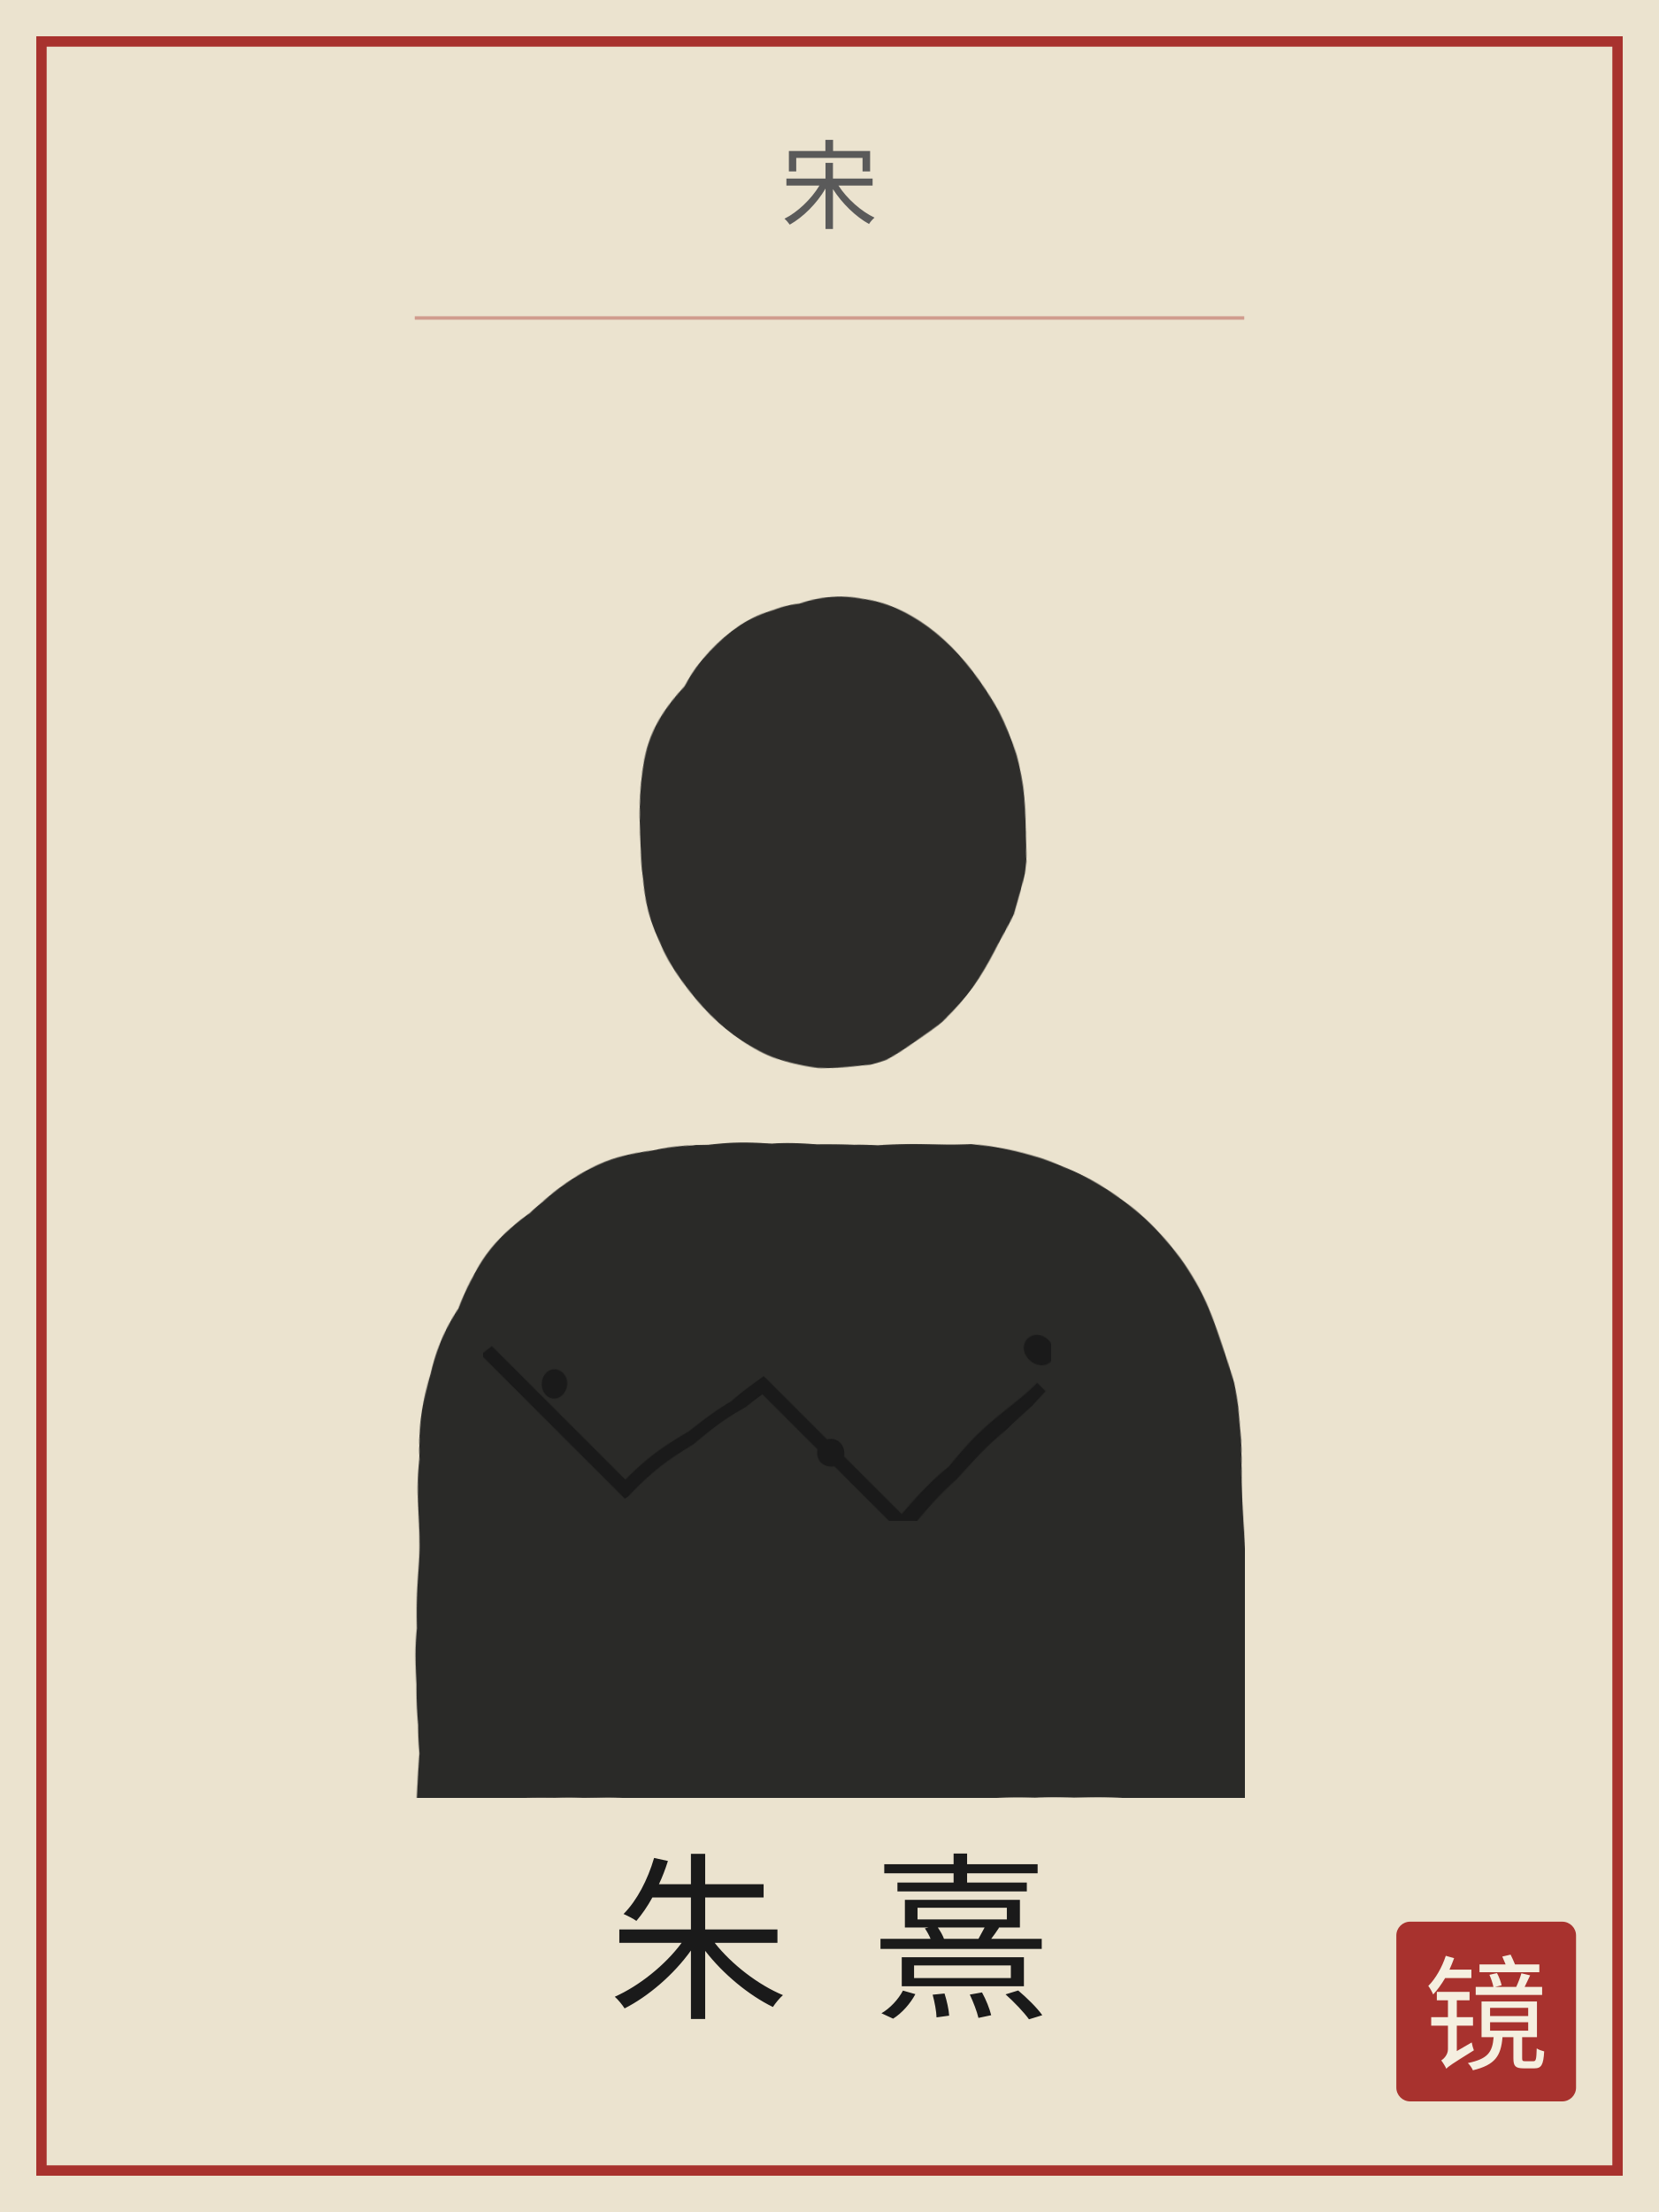
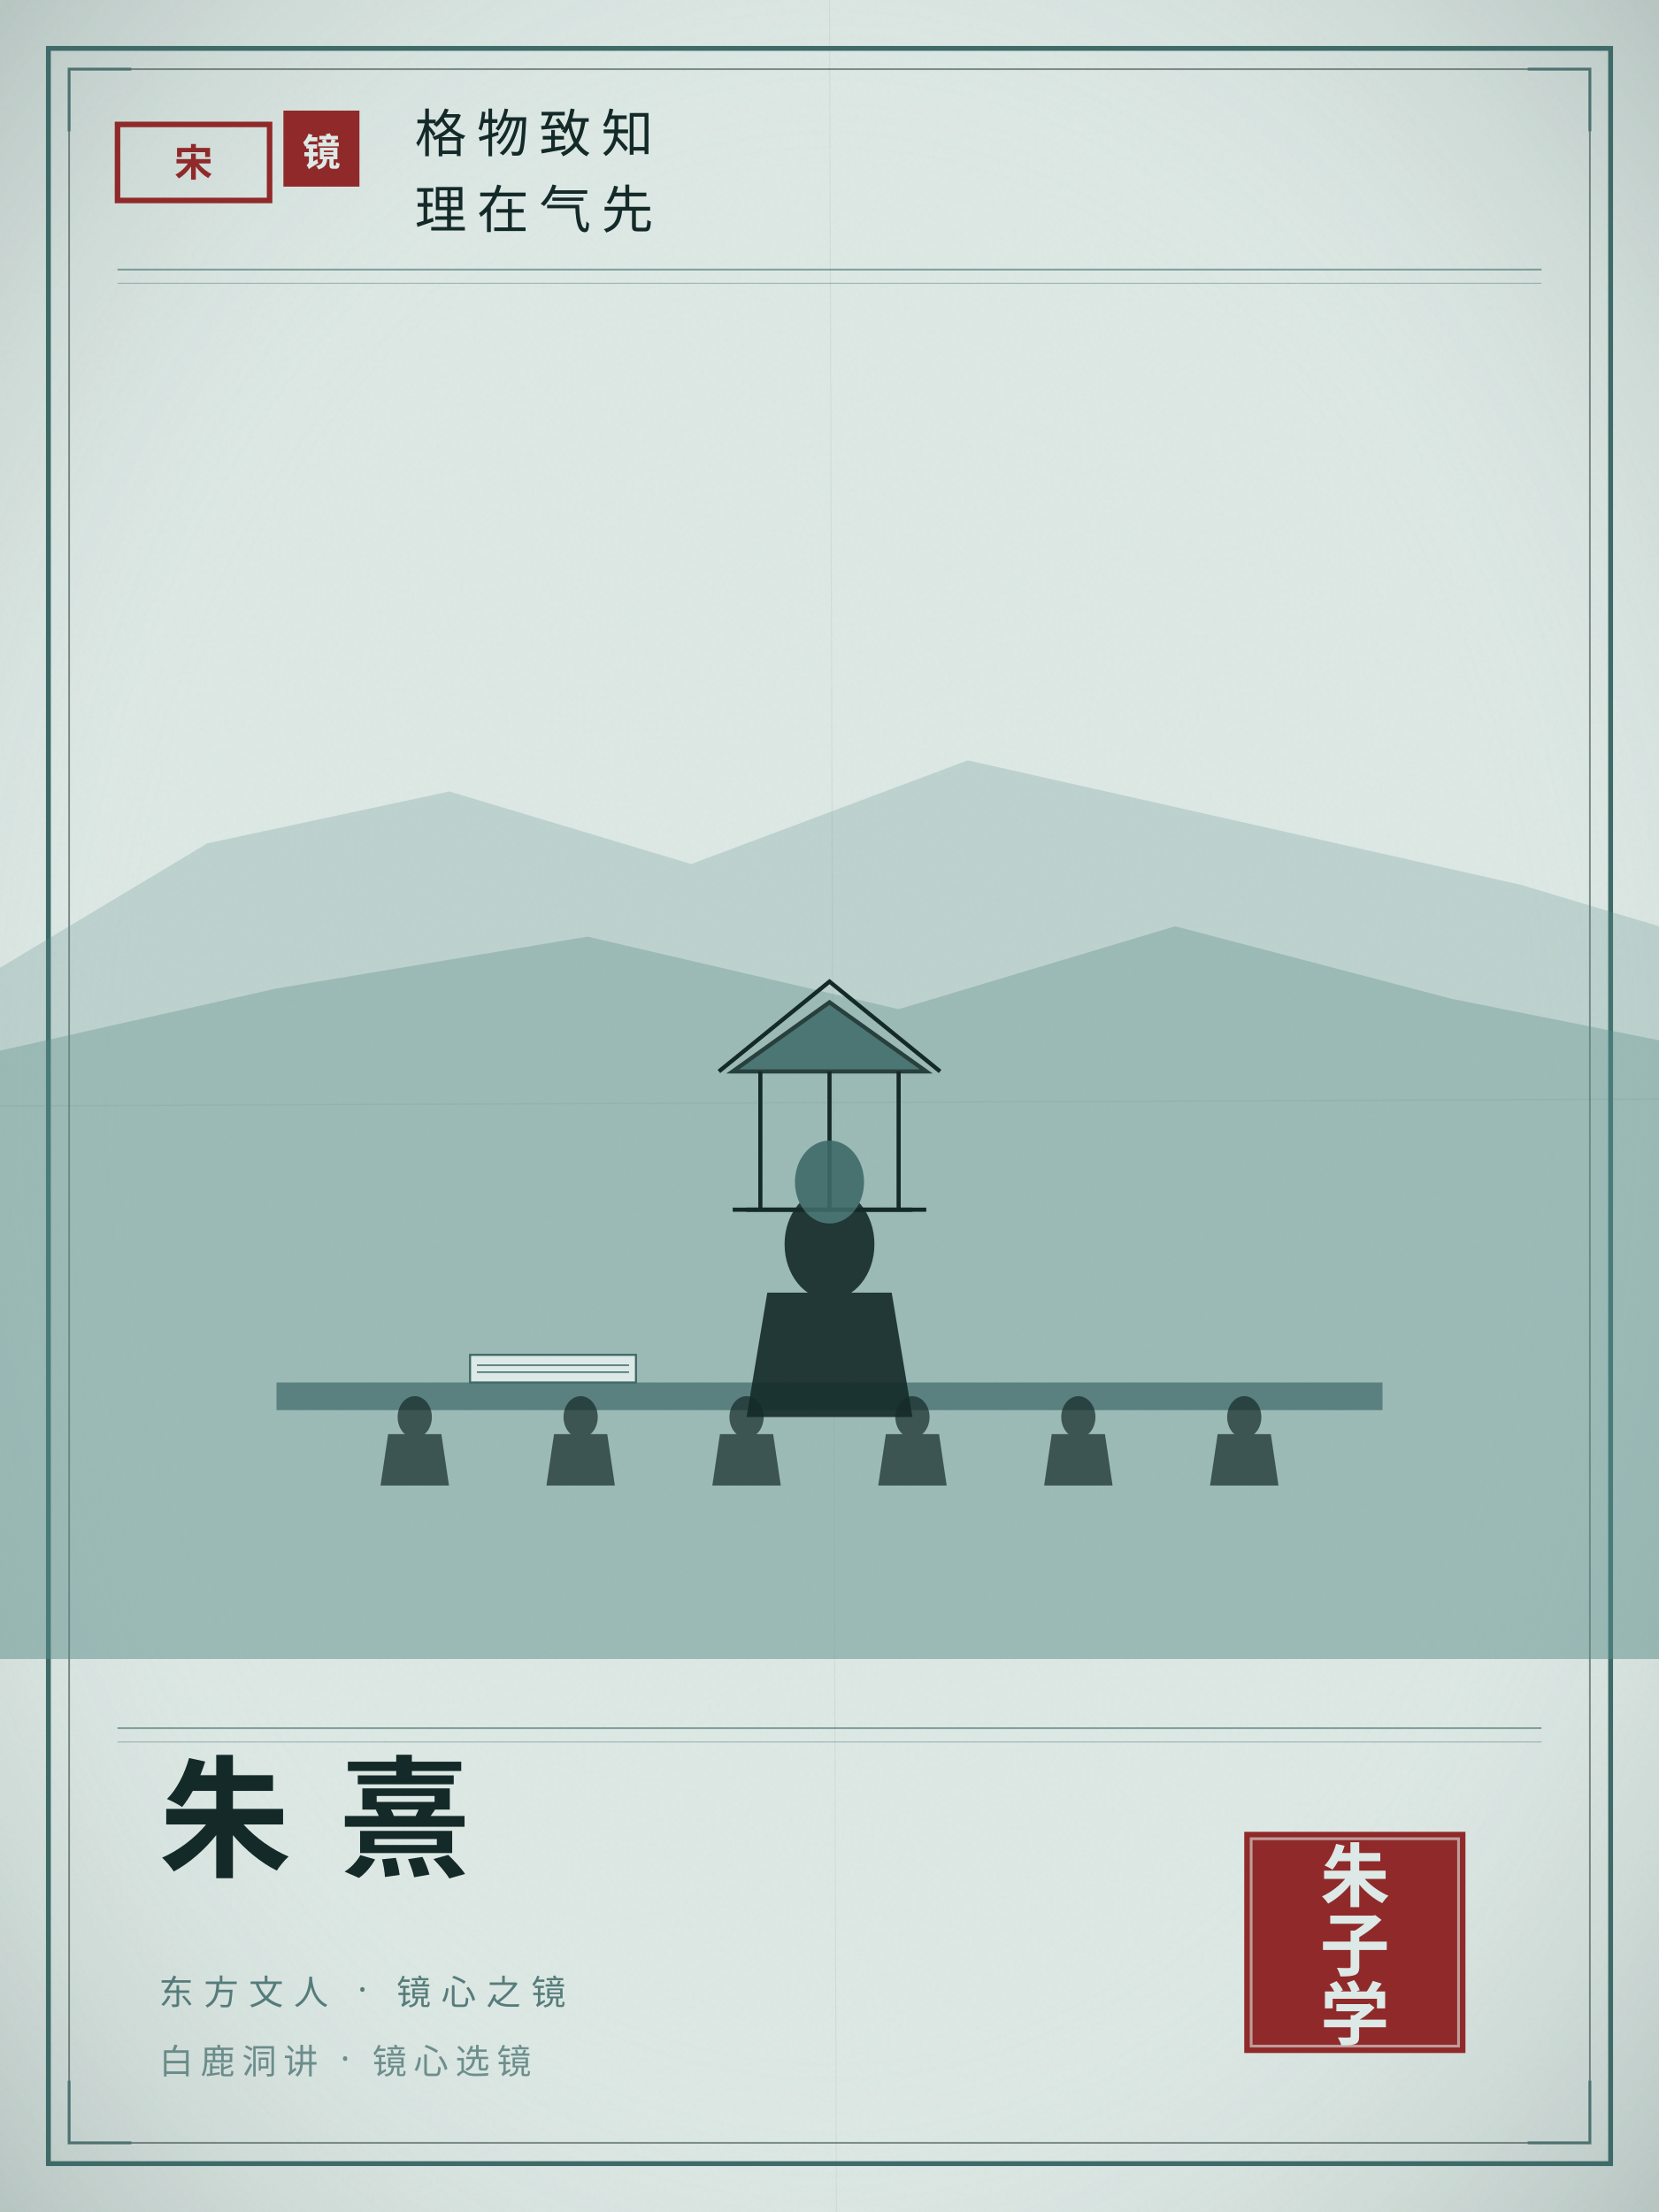
- <svg xmlns="http://www.w3.org/2000/svg" viewBox="0 0 240 320" width="240" height="320" role="img" aria-label="朱熹（宋）">
+ <svg xmlns="http://www.w3.org/2000/svg" viewBox="0 0 480 640" width="480" height="640" preserveAspectRatio="xMidYMid meet">
  <defs>
-     <filter id="rough" x="0" y="0" width="100%" height="100%">
-       <feTurbulence baseFrequency="0.04" numOctaves="2" seed="2" />
-       <feDisplacementMap in="SourceGraphic" scale="1.5" />
+     <filter id="ink-60" x="-10%" y="-10%" width="120%" height="120%">
+       <feTurbulence type="fractalNoise" baseFrequency="0.022" numOctaves="2" seed="60" result="noise" />
+       <feDisplacementMap in="SourceGraphic" in2="noise" scale="2.4" />
+     </filter>
+     <filter id="ink-strong-60" x="-10%" y="-10%" width="120%" height="120%">
+       <feTurbulence type="fractalNoise" baseFrequency="0.045" numOctaves="3" seed="67" result="noise" />
+       <feDisplacementMap in="SourceGraphic" in2="noise" scale="3.6" />
+     </filter>
+     <filter id="wash-60" x="-20%" y="-20%" width="140%" height="140%">
+       <feTurbulence type="fractalNoise" baseFrequency="0.018" numOctaves="2" seed="63" result="t" />
+       <feDisplacementMap in="SourceGraphic" in2="t" scale="6" />
+       <feGaussianBlur stdDeviation="0.6" />
+     </filter>
+     <filter id="haze-60">
+       <feGaussianBlur stdDeviation="2.4" />
+     </filter>
+     <filter id="paper-60" x="0%" y="0%" width="100%" height="100%">
+       <feTurbulence type="fractalNoise" baseFrequency="0.85" numOctaves="2" seed="71" result="grain" />
+       <feColorMatrix in="grain" type="matrix" values="0 0 0 0 0.45                 0 0 0 0 0.35                 0 0 0 0 0.20                 0 0 0 0.10 0" />
    </filter>
  </defs>
-   <style>
-     .ink { color: #1a1a1a; }
-     .cinnabar { color: #a8322e; }
-     .rice { color: #f5efe0; }
-     .faint { color: #5a5a5a; }
-     .face-bg { fill: #ebe3cf; }
-     .frame { fill: none; stroke: #a8322e; stroke-width: 1.5; }
-     text {
-       font-family: '霞鹜文楷','LXGW WenKai','STKaiti','KaiTi',serif;
-     }
-   </style>
-   <rect width="240" height="320" fill="#ebe3cf" />
-   <rect x="6" y="6" width="228" height="308" class="frame" />
-   <text x="120" y="32" text-anchor="middle" font-size="14" letter-spacing="6" class="ink" fill="#5a5a5a">宋</text>
-   <line x1="60" y1="46" x2="180" y2="46" stroke="#a8322e" stroke-width="0.5" opacity="0.4" />
-   <g class="ink" filter="url(#rough)">
-     <ellipse cx="120" cy="120" rx="28" ry="34" fill="#1a1a1a" opacity="0.9" />
-     <path d="M60 220 Q60 170 100 165 L140 165 Q180 170 180 220 L180 260 L60 260 Z" fill="#1a1a1a" opacity="0.92" />
+   <rect x="0" y="0" width="480" height="640" fill="#dde9e6" />
+   <rect x="0" y="0" width="480" height="640" fill="#dde9e6" filter="url(#paper-60)" opacity="0.55" />
+   <radialGradient id="vignette-60" cx="50%" cy="50%" r="70%">
+     <stop offset="60%" stop-color="#dde9e6" stop-opacity="0" />
+     <stop offset="100%" stop-color="#142a28" stop-opacity="0.18" />
+   </radialGradient>
+   <rect x="0" y="0" width="480" height="640" fill="url(#vignette-60)" />
+   <path d="M 0 320 L 480 318" stroke="#142a28" stroke-width="0.4" opacity="0.08" />
+   <path d="M 240 0 L 242 640" stroke="#142a28" stroke-width="0.3" opacity="0.06" />
+   <rect x="14" y="14" width="452" height="612" fill="none" stroke="#3e6a68" stroke-width="1.4" />
+   <rect x="20" y="20" width="440" height="600" fill="none" stroke="#142a28" stroke-width="0.5" opacity="0.5" />
+   <g stroke="#3e6a68" stroke-width="0.9" fill="none" opacity="0.7">
+     <path d="M 20 38 L 20 20 L 38 20" />
+     <path d="M 442 20 L 460 20 L 460 38" />
+     <path d="M 460 602 L 460 620 L 442 620" />
+     <path d="M 38 620 L 20 620 L 20 602" />
  </g>
-   <g class="ink" filter="url(#rough)">
-     <path d="M70 195 L90 215 L110 200 L130 220 L150 200" fill="none" stroke="currentColor" stroke-width="2" />
-     <circle cx="80" cy="200" r="2" fill="currentColor" />
-     <circle cx="120" cy="210" r="2" fill="currentColor" />
-     <circle cx="150" cy="195" r="2" fill="currentColor" />
+   <g>
+     <g transform="translate(34 36)">
+       <rect x="0" y="0" width="44" height="22" fill="none" stroke="#902a2a" stroke-width="1.6" />
+       <text x="22" y="15" text-anchor="middle" font-family="STKaiti, KaiTi, serif" font-size="11" fill="#902a2a" letter-spacing="2" font-weight="600">宋</text>
+     </g>
+     <g transform="translate(82 32)">
+       <rect x="0" y="0" width="22" height="22" fill="#902a2a" />
+       <text x="11" y="16" text-anchor="middle" font-family="serif" font-size="11" fill="#dde9e6" font-weight="700">镜</text>
+     </g>
+     <g transform="translate(120 44)">
+       <text font-family="STKaiti, KaiTi, serif" font-size="15" fill="#142a28" letter-spacing="3" font-weight="500">
+         <tspan x="0" dy="0">格物致知</tspan>
+         <tspan x="0" dy="22">理在气先</tspan>
+       </text>
+     </g>
+     <line x1="34" y1="78" x2="446" y2="78" stroke="#3e6a68" stroke-width="0.5" opacity="0.6" />
+     <line x1="34" y1="82" x2="446" y2="82" stroke="#3e6a68" stroke-width="0.3" opacity="0.4" />
  </g>
-   <text x="120" y="290" text-anchor="middle" font-size="26" letter-spacing="12" class="ink" fill="#1a1a1a">朱熹</text>
-   <g transform="translate(202,278)">
-     <rect x="0" y="0" width="26" height="26" fill="#a8322e" rx="2" />
-     <text x="13" y="20" text-anchor="middle" font-size="18" fill="#f5efe0">镜</text>
+   <g>
+     <g filter="url(#haze-50)" opacity="0.7">
+       <path d="M 0 280 L 60 244 L 130 229 L 200 250 L 280 220 L 360 238 L 440 256 L 480 268 L 480 480 L 0 480 Z" fill="#5a8a88" opacity="0.35" />
+       <path d="M 0 304 L 80 286 L 170 271 L 260 292 L 340 268 L 420 289 L 480 301 L 480 480 L 0 480 Z" fill="#5a8a88" opacity="0.55" />
+     </g>
+     <g stroke="#142a28" stroke-width="1.2" fill="none">
+       <path d="M 212 310 L 240 290 L 268 310 Z" fill="#3e6a68" opacity="0.85" />
+       <path d="M 208 310 L 240 284 L 272 310" fill="none" />
+       <line x1="220" y1="310" x2="220" y2="350" />
+       <line x1="240" y1="310" x2="240" y2="350" />
+       <line x1="260" y1="310" x2="260" y2="350" />
+       <line x1="216" y1="350" x2="264" y2="350" />
+       <line x1="212" y1="350" x2="268" y2="350" />
+     </g>
+     <rect x="80" y="400" width="320" height="8" fill="#3e6a68" opacity="0.7" />
+     <g transform="translate(240 360)" fill="#142a28" opacity="0.9">
+       <ellipse cx="0" cy="0" rx="13" ry="16" />
+       <path d="M -18 14 L -24 50 L 24 50 L 18 14 Z" />
+       <ellipse cx="0" cy="-18" rx="10" ry="12" fill="#3e6a68" />
+     </g>
+     <g transform="translate(120 410) scale(0.55)" fill="#142a28" opacity="0.7">
+       <ellipse cx="0" cy="0" rx="9" ry="11" />
+       <path d="M -14 9 L -18 36 L 18 36 L 14 9 Z" />
+     </g>
+     <g transform="translate(168 410) scale(0.55)" fill="#142a28" opacity="0.7">
+       <ellipse cx="0" cy="0" rx="9" ry="11" />
+       <path d="M -14 9 L -18 36 L 18 36 L 14 9 Z" />
+     </g>
+     <g transform="translate(216 410) scale(0.55)" fill="#142a28" opacity="0.7">
+       <ellipse cx="0" cy="0" rx="9" ry="11" />
+       <path d="M -14 9 L -18 36 L 18 36 L 14 9 Z" />
+     </g>
+     <g transform="translate(264 410) scale(0.55)" fill="#142a28" opacity="0.7">
+       <ellipse cx="0" cy="0" rx="9" ry="11" />
+       <path d="M -14 9 L -18 36 L 18 36 L 14 9 Z" />
+     </g>
+     <g transform="translate(312 410) scale(0.55)" fill="#142a28" opacity="0.7">
+       <ellipse cx="0" cy="0" rx="9" ry="11" />
+       <path d="M -14 9 L -18 36 L 18 36 L 14 9 Z" />
+     </g>
+     <g transform="translate(360 410) scale(0.55)" fill="#142a28" opacity="0.7">
+       <ellipse cx="0" cy="0" rx="9" ry="11" />
+       <path d="M -14 9 L -18 36 L 18 36 L 14 9 Z" />
+     </g>
+     <g>
+       <rect x="136" y="392" width="48" height="8" fill="#dde9e6" stroke="#3e6a68" stroke-width="0.6" />
+       <line x1="138" y1="395" x2="182" y2="395" stroke="#3e6a68" stroke-width="0.4" />
+       <line x1="138" y1="397" x2="182" y2="397" stroke="#3e6a68" stroke-width="0.4" />
+     </g>
+   </g>
+   <g>
+     <line x1="34" y1="500" x2="446" y2="500" stroke="#3e6a68" stroke-width="0.5" opacity="0.6" />
+     <line x1="34" y1="504" x2="446" y2="504" stroke="#3e6a68" stroke-width="0.3" opacity="0.4" />
+     <g transform="translate(46 540)">
+       <text font-family="STKaiti, KaiTi, serif" font-size="38" fill="#142a28" letter-spacing="14" font-weight="700">朱熹</text>
+       <text x="0" y="40" font-family="STKaiti, KaiTi, serif" font-size="10" fill="#3e6a68" letter-spacing="3" opacity="0.85">东方文人 · 镜心之镜</text>
+     </g>
+     <g transform="translate(360 530)">
+       <rect x="0" y="0" width="64" height="64" fill="#902a2a" filter="url(#ink-27)" />
+       <rect x="2" y="2" width="60" height="60" fill="none" stroke="#dde9e6" stroke-width="0.8" opacity="0.6" />
+       <text x="32" y="20" text-anchor="middle" font-family="serif" font-size="20" fill="#dde9e6" font-weight="900">朱</text>
+       <text x="32" y="40" text-anchor="middle" font-family="serif" font-size="20" fill="#dde9e6" font-weight="900">子</text>
+       <text x="32" y="60" text-anchor="middle" font-family="serif" font-size="20" fill="#dde9e6" font-weight="900">学</text>
+     </g>
+   </g>
+   <g transform="translate(46 600)">
+     <text font-family="STKaiti, KaiTi, serif" font-size="10" fill="#3e6a68" letter-spacing="2" opacity="0.7">白鹿洞讲 · 镜心选镜</text>
  </g>
</svg>
